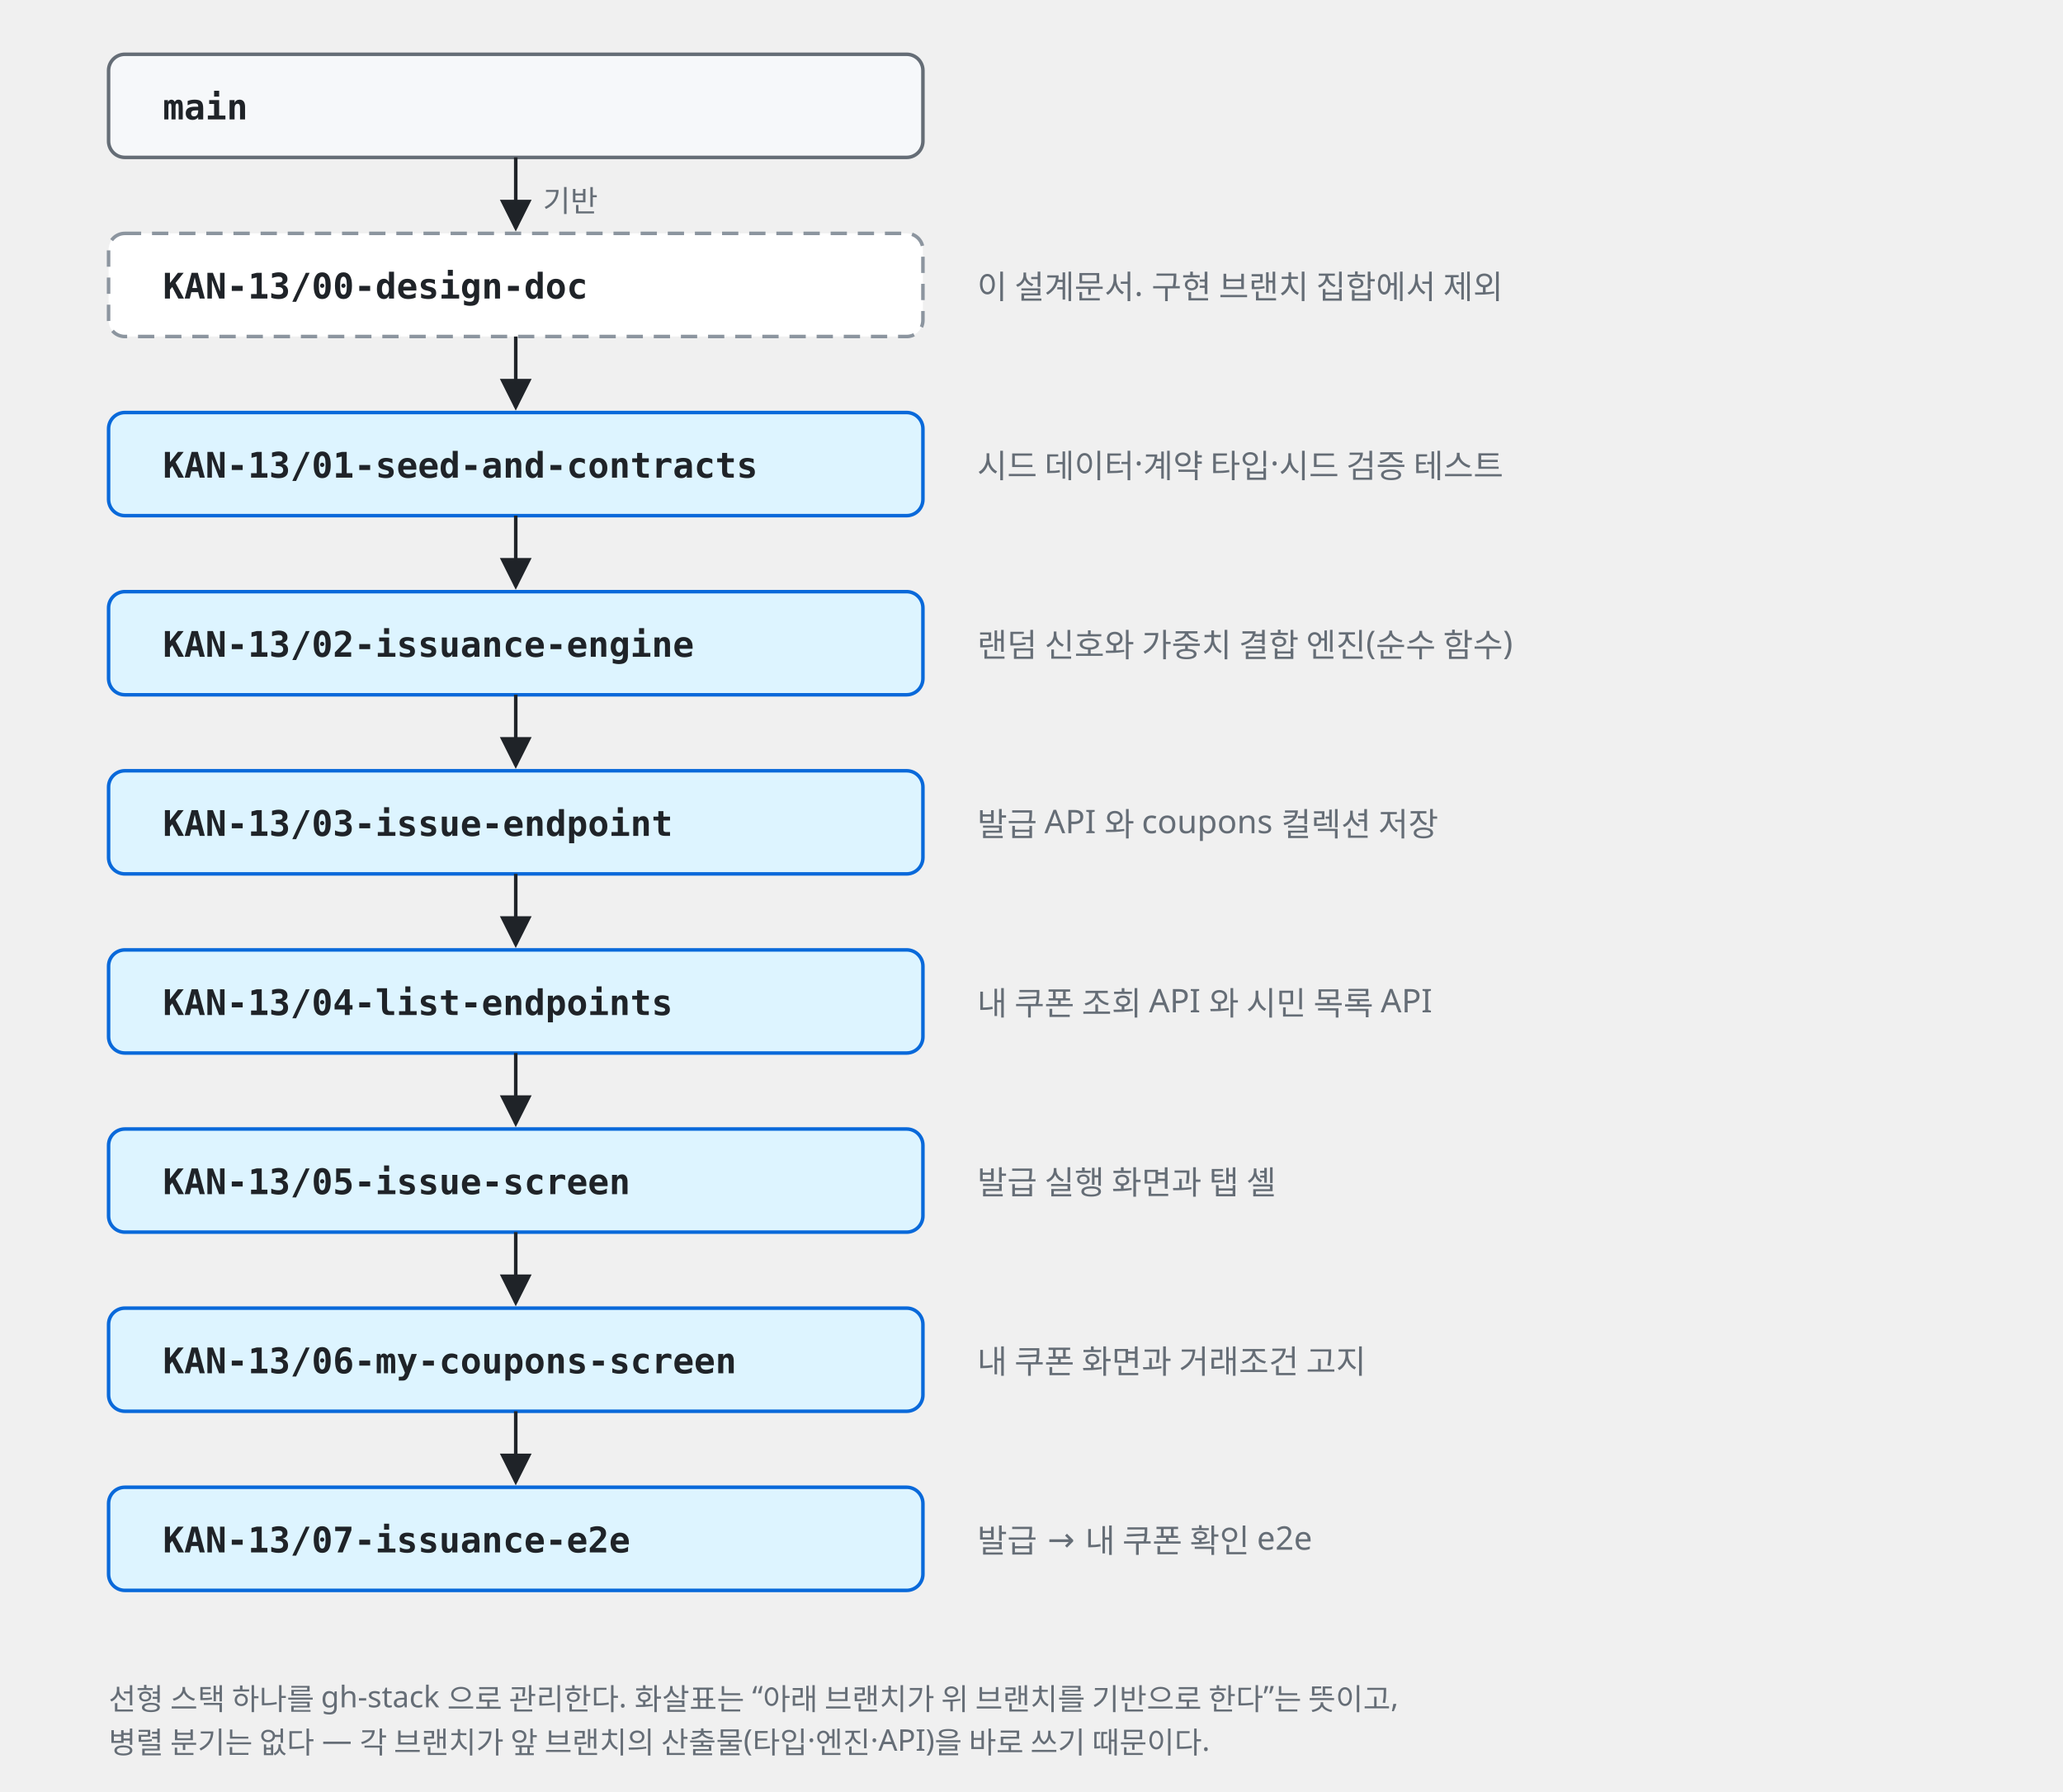
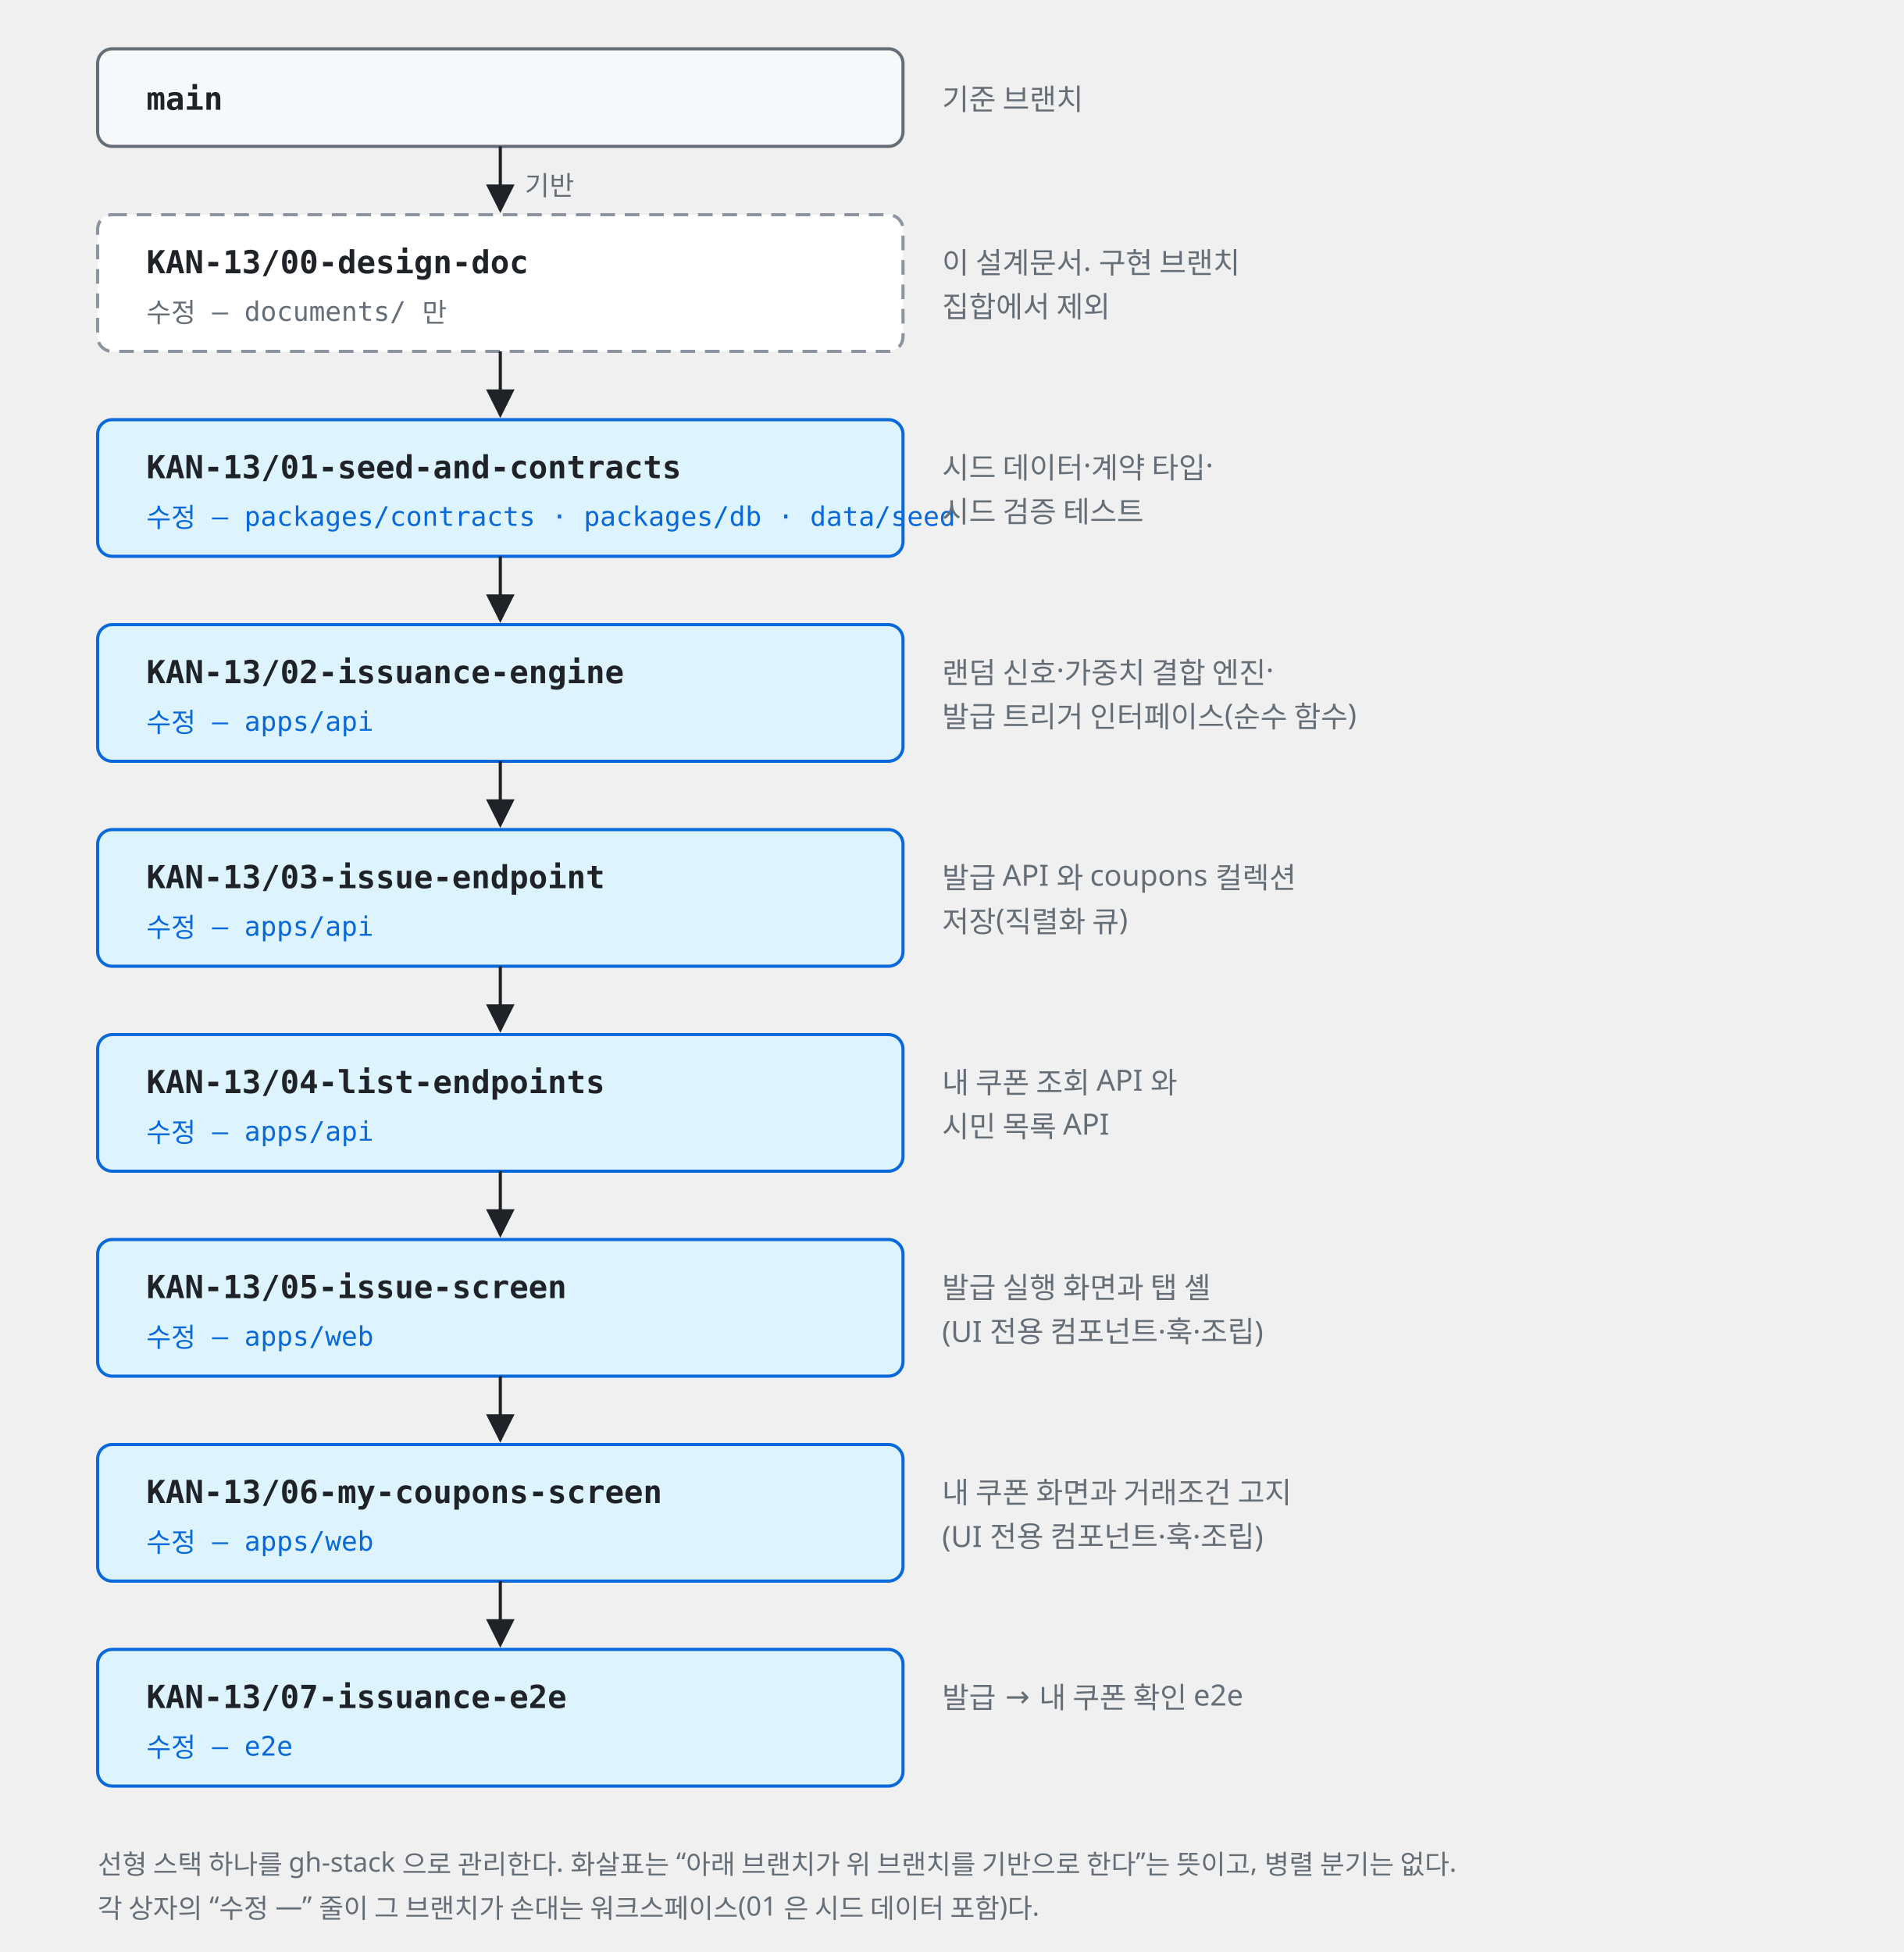
- <svg xmlns="http://www.w3.org/2000/svg" viewBox="0 0 760 660" font-family="'Apple SD Gothic Neo','Malgun Gothic','Noto Sans KR',sans-serif">
+ <svg xmlns="http://www.w3.org/2000/svg" viewBox="0 0 780 800" font-family="'Apple SD Gothic Neo','Malgun Gothic','Noto Sans KR',sans-serif">
  <style>
    .base { fill: #f6f8fa; stroke: #656d76; stroke-width: 1.3; }
    .doc { fill: #ffffff; stroke: #8c959f; stroke-width: 1.3; stroke-dasharray: 6 4; }
    .br { fill: #ddf4ff; stroke: #0969da; stroke-width: 1.3; }
    .name { fill: #1f2328; font-size: 13px; font-weight: 700; font-family: ui-monospace, Menlo, monospace; }
+     .ws { fill: #0969da; font-size: 11px; font-family: ui-monospace, Menlo, monospace; }
+     .wsg { fill: #656d76; font-size: 11px; font-family: ui-monospace, Menlo, monospace; }
    .desc { fill: #656d76; font-size: 12px; }
    .lbl { fill: #656d76; font-size: 11px; }
    .edge { stroke: #1f2328; stroke-width: 1.3; fill: none; }
  </style>
  <defs>
    <marker id="g" markerWidth="9" markerHeight="9" refX="8" refY="4.5" orient="auto">
      <path d="M0,0 L9,4.5 L0,9 z" fill="#1f2328" />
    </marker>
  </defs>
-   <rect x="40" y="20" width="300" height="38" rx="6" class="base" />
-   <text x="60" y="44" class="name">main</text>
-   <line x1="190" y1="58" x2="190" y2="84" class="edge" marker-end="url(#g)" />
-   <text x="200" y="78" class="lbl">기반</text>
-   <rect x="40" y="86" width="300" height="38" rx="6" class="doc" />
-   <text x="60" y="110" class="name">KAN-13/00-design-doc</text>
-   <text x="360" y="110" class="desc">이 설계문서. 구현 브랜치 집합에서 제외</text>
-   <line x1="190" y1="124" x2="190" y2="150" class="edge" marker-end="url(#g)" />
-   <rect x="40" y="152" width="300" height="38" rx="6" class="br" />
-   <text x="60" y="176" class="name">KAN-13/01-seed-and-contracts</text>
-   <text x="360" y="176" class="desc">시드 데이터·계약 타입·시드 검증 테스트</text>
-   <line x1="190" y1="190" x2="190" y2="216" class="edge" marker-end="url(#g)" />
-   <rect x="40" y="218" width="300" height="38" rx="6" class="br" />
-   <text x="60" y="242" class="name">KAN-13/02-issuance-engine</text>
-   <text x="360" y="242" class="desc">랜덤 신호와 가중치 결합 엔진(순수 함수)</text>
-   <line x1="190" y1="256" x2="190" y2="282" class="edge" marker-end="url(#g)" />
-   <rect x="40" y="284" width="300" height="38" rx="6" class="br" />
-   <text x="60" y="308" class="name">KAN-13/03-issue-endpoint</text>
-   <text x="360" y="308" class="desc">발급 API 와 coupons 컬렉션 저장</text>
-   <line x1="190" y1="322" x2="190" y2="348" class="edge" marker-end="url(#g)" />
-   <rect x="40" y="350" width="300" height="38" rx="6" class="br" />
-   <text x="60" y="374" class="name">KAN-13/04-list-endpoints</text>
-   <text x="360" y="374" class="desc">내 쿠폰 조회 API 와 시민 목록 API</text>
-   <line x1="190" y1="388" x2="190" y2="414" class="edge" marker-end="url(#g)" />
-   <rect x="40" y="416" width="300" height="38" rx="6" class="br" />
-   <text x="60" y="440" class="name">KAN-13/05-issue-screen</text>
-   <text x="360" y="440" class="desc">발급 실행 화면과 탭 셸</text>
-   <line x1="190" y1="454" x2="190" y2="480" class="edge" marker-end="url(#g)" />
-   <rect x="40" y="482" width="300" height="38" rx="6" class="br" />
-   <text x="60" y="506" class="name">KAN-13/06-my-coupons-screen</text>
-   <text x="360" y="506" class="desc">내 쿠폰 화면과 거래조건 고지</text>
-   <line x1="190" y1="520" x2="190" y2="546" class="edge" marker-end="url(#g)" />
-   <rect x="40" y="548" width="300" height="38" rx="6" class="br" />
-   <text x="60" y="572" class="name">KAN-13/07-issuance-e2e</text>
-   <text x="360" y="572" class="desc">발급 → 내 쿠폰 확인 e2e</text>
-   <text x="40" y="630" class="lbl">선형 스택 하나를 gh-stack 으로 관리한다. 화살표는 “아래 브랜치가 위 브랜치를 기반으로 한다”는 뜻이고,</text>
-   <text x="40" y="646" class="lbl">병렬 분기는 없다 — 각 브랜치가 앞 브랜치의 산출물(타입·엔진·API)을 바로 쓰기 때문이다.</text>
+   <rect x="40" y="20" width="330" height="40" rx="6" class="base" />
+   <text x="60" y="45" class="name">main</text>
+   <text x="386" y="45" class="desc">기준 브랜치</text>
+   <line x1="205" y1="60" x2="205" y2="86" class="edge" marker-end="url(#g)" />
+   <text x="215" y="80" class="lbl">기반</text>
+   <rect x="40" y="88" width="330" height="56" rx="6" class="doc" />
+   <text x="60" y="112" class="name">KAN-13/00-design-doc</text>
+   <text x="60" y="132" class="wsg">수정 — documents/ 만</text>
+   <text x="386" y="112" class="desc">이 설계문서. 구현 브랜치</text>
+   <text x="386" y="130" class="desc">집합에서 제외</text>
+   <line x1="205" y1="144" x2="205" y2="170" class="edge" marker-end="url(#g)" />
+   <rect x="40" y="172" width="330" height="56" rx="6" class="br" />
+   <text x="60" y="196" class="name">KAN-13/01-seed-and-contracts</text>
+   <text x="60" y="216" class="ws">수정 — packages/contracts · packages/db · data/seed</text>
+   <text x="386" y="196" class="desc">시드 데이터·계약 타입·</text>
+   <text x="386" y="214" class="desc">시드 검증 테스트</text>
+   <line x1="205" y1="228" x2="205" y2="254" class="edge" marker-end="url(#g)" />
+   <rect x="40" y="256" width="330" height="56" rx="6" class="br" />
+   <text x="60" y="280" class="name">KAN-13/02-issuance-engine</text>
+   <text x="60" y="300" class="ws">수정 — apps/api</text>
+   <text x="386" y="280" class="desc">랜덤 신호·가중치 결합 엔진·</text>
+   <text x="386" y="298" class="desc">발급 트리거 인터페이스(순수 함수)</text>
+   <line x1="205" y1="312" x2="205" y2="338" class="edge" marker-end="url(#g)" />
+   <rect x="40" y="340" width="330" height="56" rx="6" class="br" />
+   <text x="60" y="364" class="name">KAN-13/03-issue-endpoint</text>
+   <text x="60" y="384" class="ws">수정 — apps/api</text>
+   <text x="386" y="364" class="desc">발급 API 와 coupons 컬렉션</text>
+   <text x="386" y="382" class="desc">저장(직렬화 큐)</text>
+   <line x1="205" y1="396" x2="205" y2="422" class="edge" marker-end="url(#g)" />
+   <rect x="40" y="424" width="330" height="56" rx="6" class="br" />
+   <text x="60" y="448" class="name">KAN-13/04-list-endpoints</text>
+   <text x="60" y="468" class="ws">수정 — apps/api</text>
+   <text x="386" y="448" class="desc">내 쿠폰 조회 API 와</text>
+   <text x="386" y="466" class="desc">시민 목록 API</text>
+   <line x1="205" y1="480" x2="205" y2="506" class="edge" marker-end="url(#g)" />
+   <rect x="40" y="508" width="330" height="56" rx="6" class="br" />
+   <text x="60" y="532" class="name">KAN-13/05-issue-screen</text>
+   <text x="60" y="552" class="ws">수정 — apps/web</text>
+   <text x="386" y="532" class="desc">발급 실행 화면과 탭 셸</text>
+   <text x="386" y="550" class="desc">(UI 전용 컴포넌트·훅·조립)</text>
+   <line x1="205" y1="564" x2="205" y2="590" class="edge" marker-end="url(#g)" />
+   <rect x="40" y="592" width="330" height="56" rx="6" class="br" />
+   <text x="60" y="616" class="name">KAN-13/06-my-coupons-screen</text>
+   <text x="60" y="636" class="ws">수정 — apps/web</text>
+   <text x="386" y="616" class="desc">내 쿠폰 화면과 거래조건 고지</text>
+   <text x="386" y="634" class="desc">(UI 전용 컴포넌트·훅·조립)</text>
+   <line x1="205" y1="648" x2="205" y2="674" class="edge" marker-end="url(#g)" />
+   <rect x="40" y="676" width="330" height="56" rx="6" class="br" />
+   <text x="60" y="700" class="name">KAN-13/07-issuance-e2e</text>
+   <text x="60" y="720" class="ws">수정 — e2e</text>
+   <text x="386" y="700" class="desc">발급 → 내 쿠폰 확인 e2e</text>
+   <text x="40" y="768" class="lbl">선형 스택 하나를 gh-stack 으로 관리한다. 화살표는 “아래 브랜치가 위 브랜치를 기반으로 한다”는 뜻이고, 병렬 분기는 없다.</text>
+   <text x="40" y="786" class="lbl">각 상자의 “수정 —” 줄이 그 브랜치가 손대는 워크스페이스(01 은 시드 데이터 포함)다.</text>
</svg>
